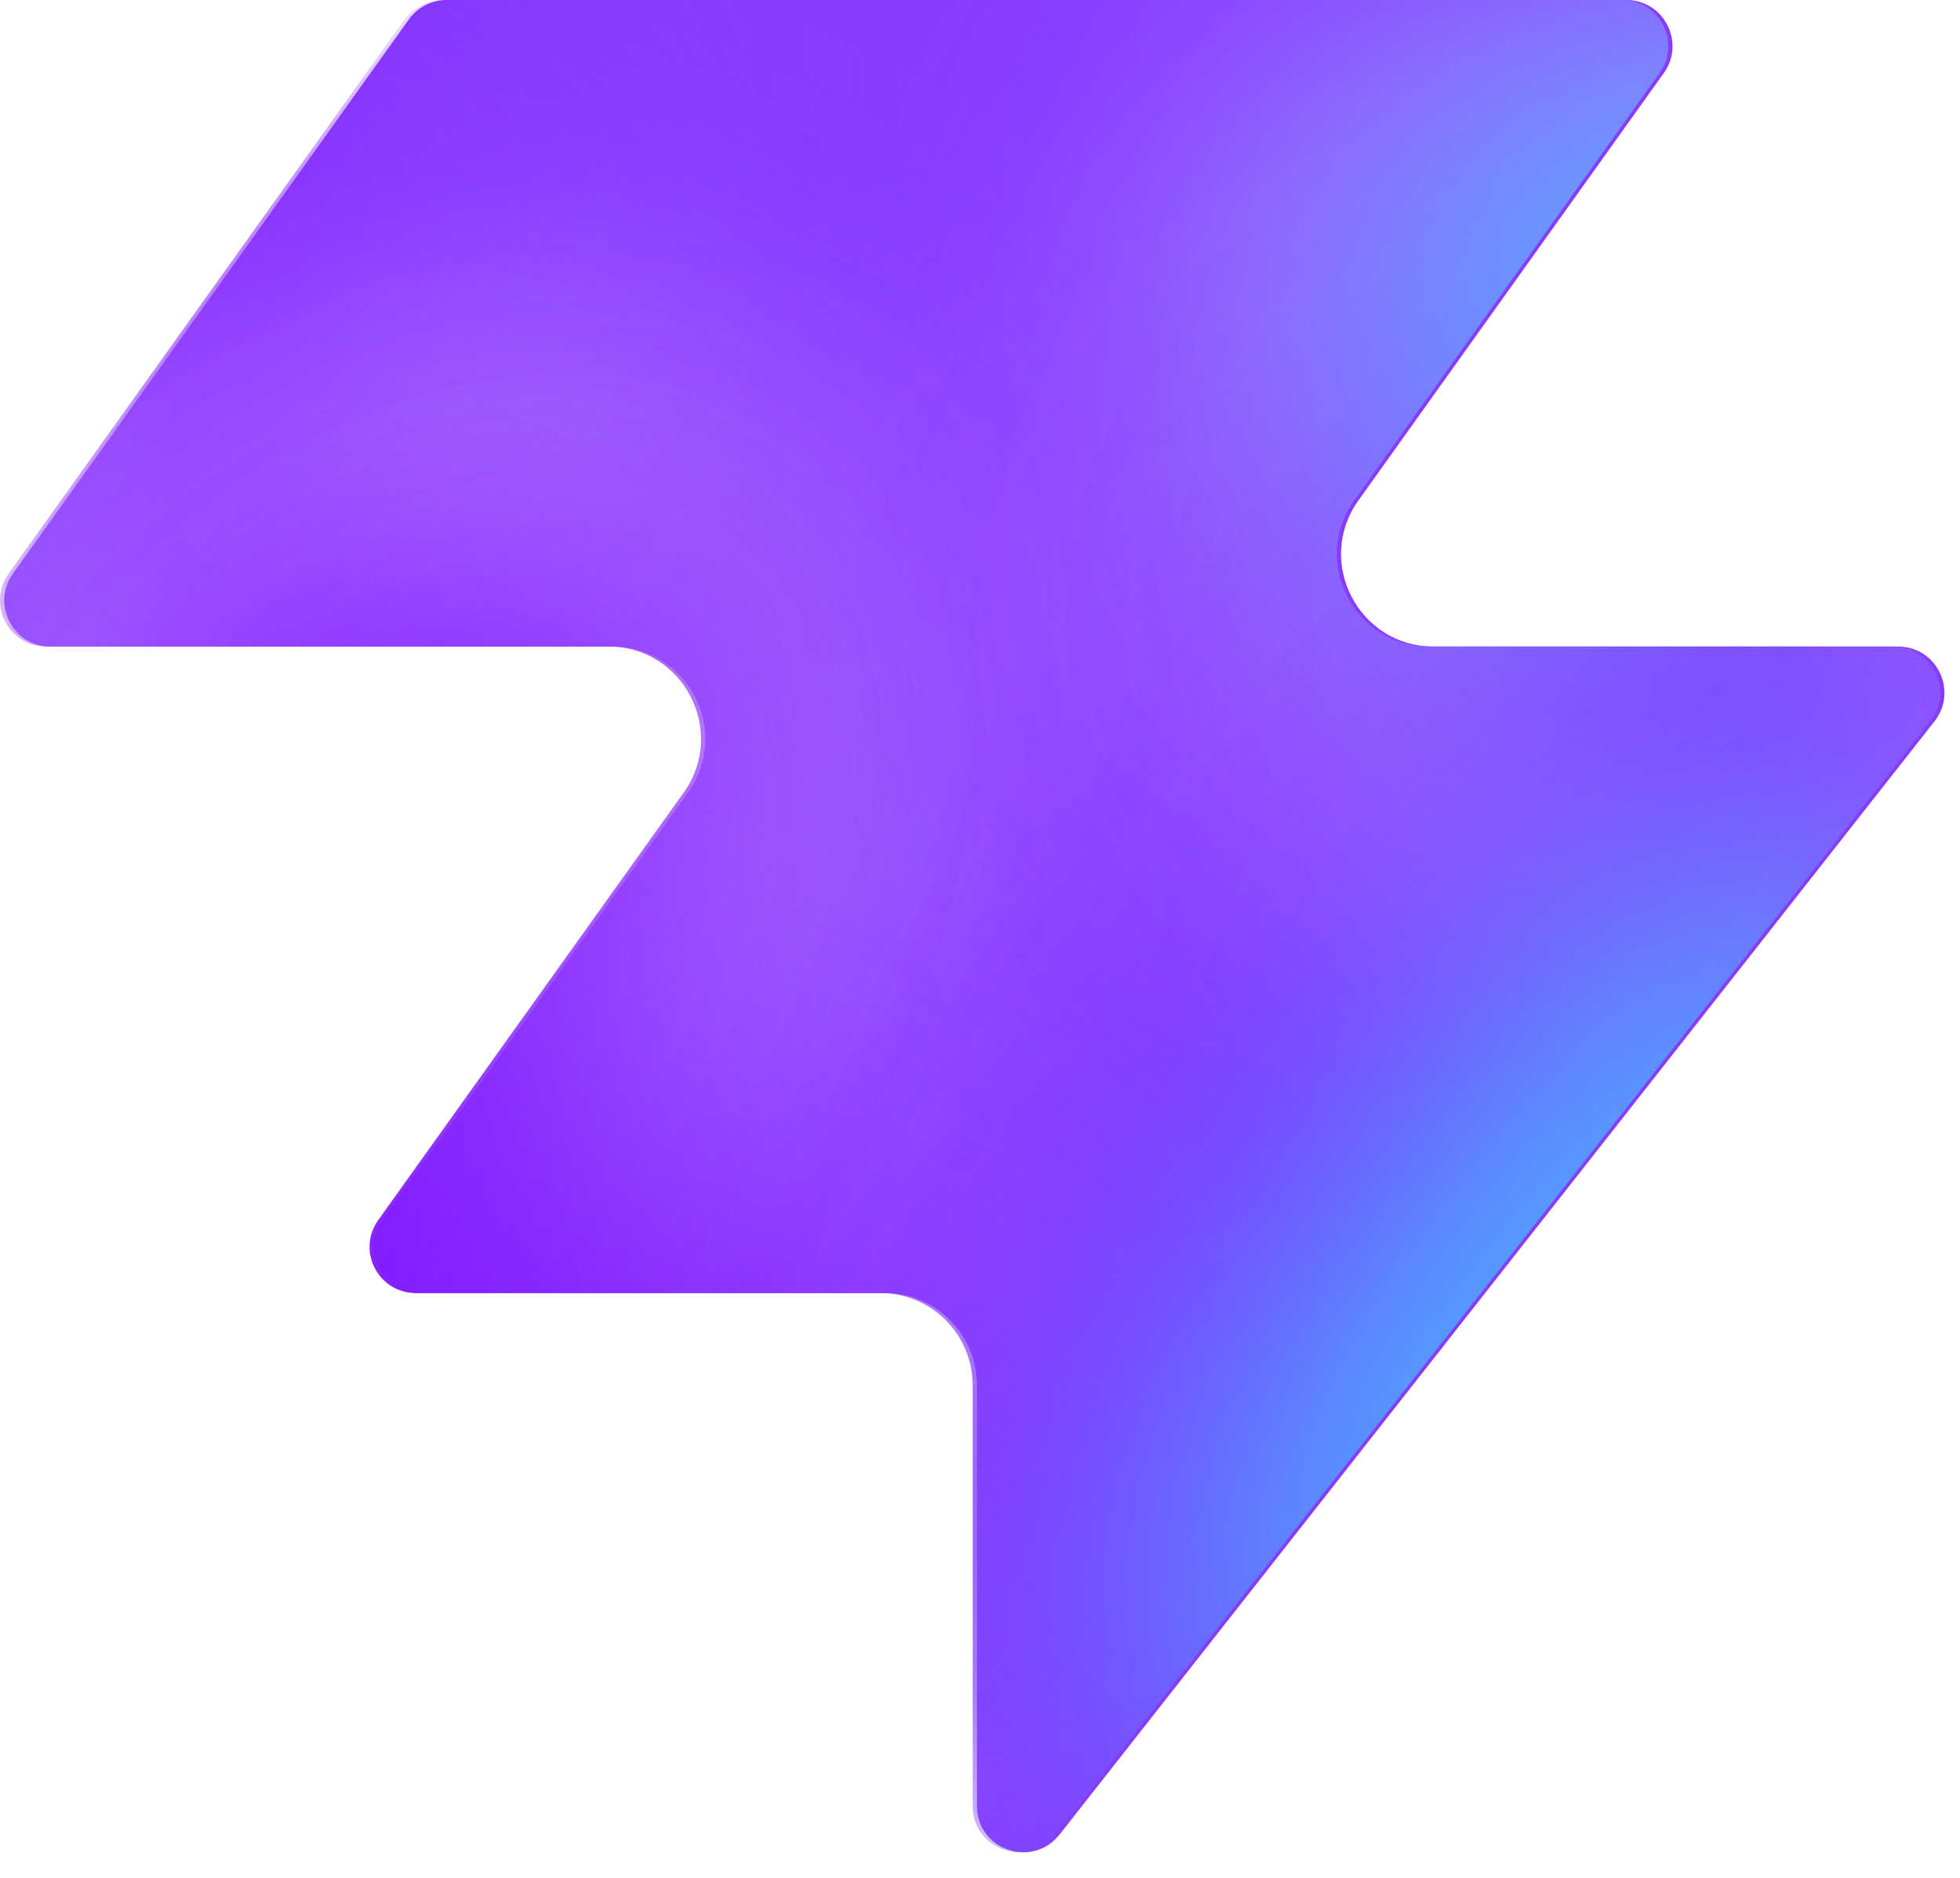
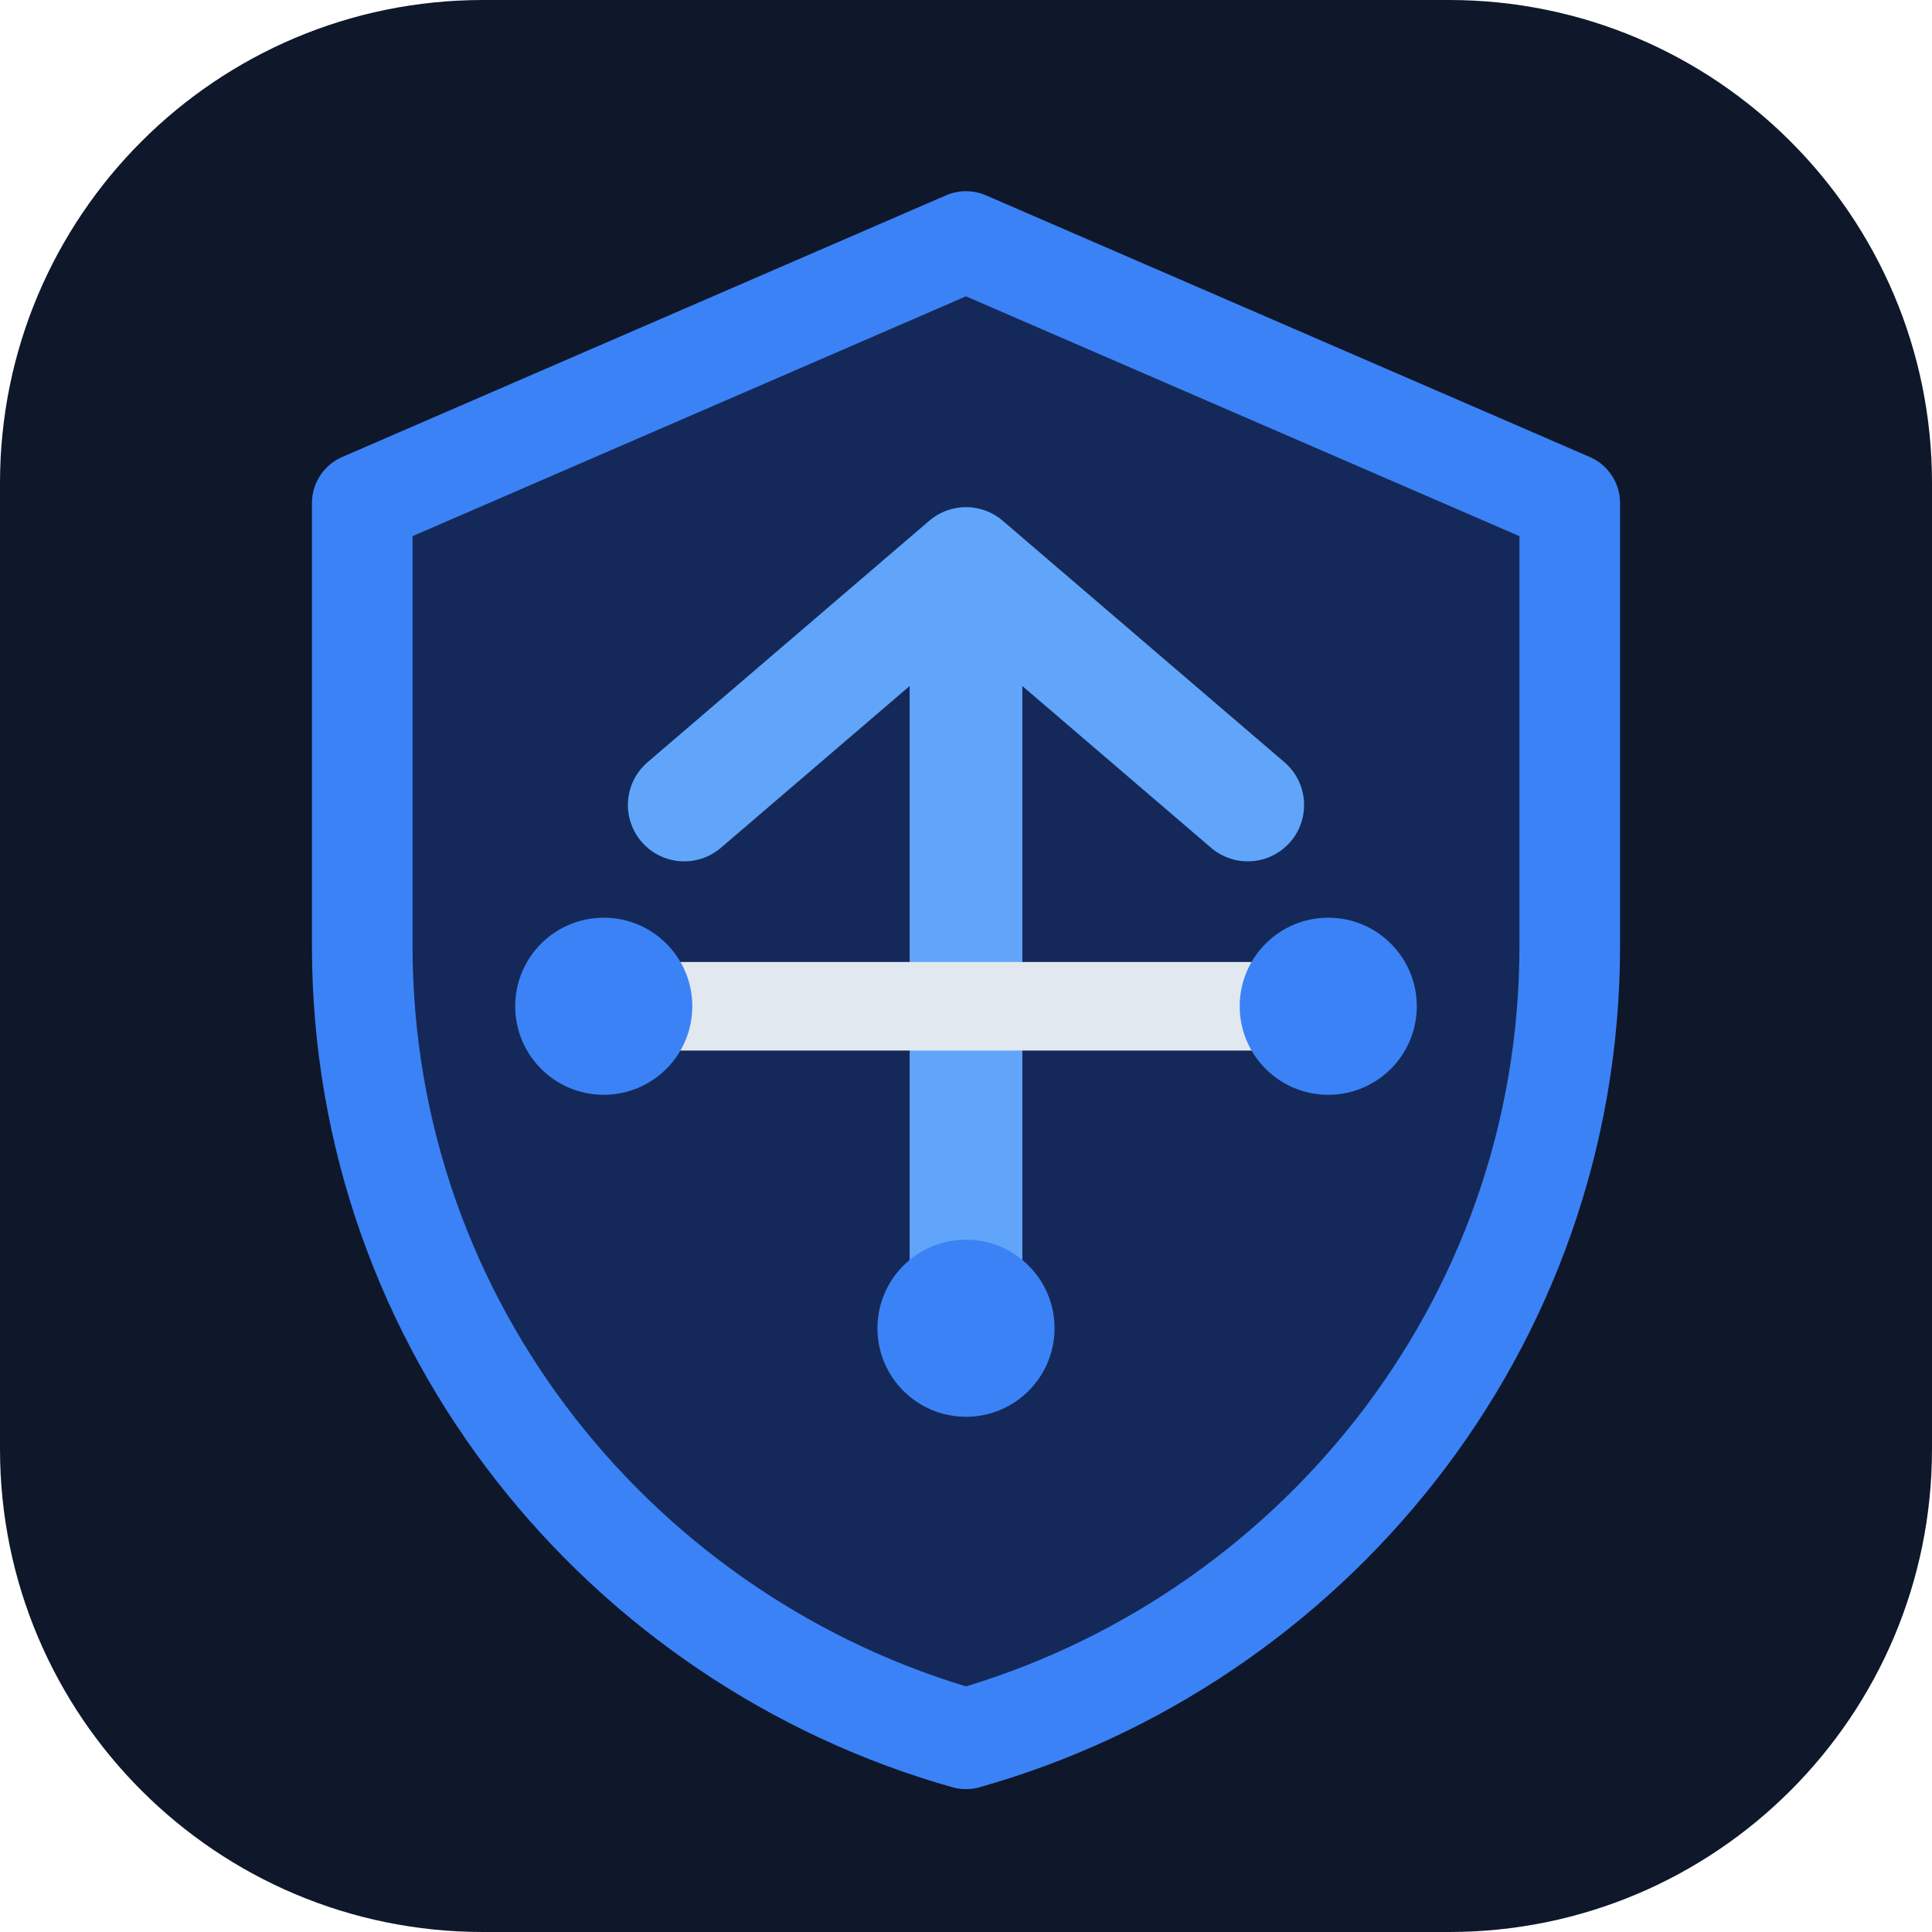
- <svg xmlns="http://www.w3.org/2000/svg" width="48" height="46" fill="none" viewBox="0 0 48 46">
-   <path fill="#863bff" d="M25.946 44.938c-.664.845-2.021.375-2.021-.698V33.937a2.26 2.26 0 0 0-2.262-2.262H10.287c-.92 0-1.456-1.04-.92-1.788l7.48-10.471c1.07-1.497 0-3.578-1.842-3.578H1.237c-.92 0-1.456-1.04-.92-1.788L10.013.474c.214-.297.556-.474.92-.474h28.894c.92 0 1.456 1.04.92 1.788l-7.48 10.471c-1.07 1.498 0 3.579 1.842 3.579h11.377c.943 0 1.473 1.088.89 1.83L25.947 44.94z" style="fill:#863bff;fill:color(display-p3 .525 .23 1);fill-opacity:1" />
-   <mask id="a" width="48" height="46" x="0" y="0" maskUnits="userSpaceOnUse" style="mask-type:alpha">
-     <path fill="#000" d="M25.842 44.938c-.664.844-2.021.375-2.021-.698V33.937a2.26 2.26 0 0 0-2.262-2.262H10.183c-.92 0-1.456-1.04-.92-1.788l7.48-10.471c1.07-1.498 0-3.579-1.842-3.579H1.133c-.92 0-1.456-1.04-.92-1.787L9.91.473c.214-.297.556-.474.92-.474h28.894c.92 0 1.456 1.04.92 1.788l-7.48 10.471c-1.07 1.498 0 3.578 1.842 3.578h11.377c.943 0 1.473 1.088.89 1.832L25.843 44.94z" style="fill:#000;fill-opacity:1" />
-   </mask>
-   <g mask="url(#a)">
-     <g filter="url(#b)">
-       <ellipse cx="5.508" cy="14.704" fill="#ede6ff" rx="5.508" ry="14.704" style="fill:#ede6ff;fill:color(display-p3 .927 .903 1);fill-opacity:1" transform="matrix(.00324 1 1 -.00324 -4.47 31.516)" />
-     </g>
-     <g filter="url(#c)">
-       <ellipse cx="10.399" cy="29.851" fill="#ede6ff" rx="10.399" ry="29.851" style="fill:#ede6ff;fill:color(display-p3 .927 .903 1);fill-opacity:1" transform="matrix(.00324 1 1 -.00324 -39.328 7.883)" />
-     </g>
-     <g filter="url(#d)">
-       <ellipse cx="5.508" cy="30.487" fill="#7e14ff" rx="5.508" ry="30.487" style="fill:#7e14ff;fill:color(display-p3 .492 .077 1);fill-opacity:1" transform="rotate(89.814 -25.913 -14.639)scale(1 -1)" />
-     </g>
-     <g filter="url(#e)">
-       <ellipse cx="5.508" cy="30.599" fill="#7e14ff" rx="5.508" ry="30.599" style="fill:#7e14ff;fill:color(display-p3 .492 .077 1);fill-opacity:1" transform="rotate(89.814 -32.644 -3.334)scale(1 -1)" />
-     </g>
-     <g filter="url(#f)">
-       <ellipse cx="5.508" cy="30.599" fill="#7e14ff" rx="5.508" ry="30.599" style="fill:#7e14ff;fill:color(display-p3 .492 .077 1);fill-opacity:1" transform="matrix(.00324 1 1 -.00324 -34.34 30.47)" />
-     </g>
-     <g filter="url(#g)">
-       <ellipse cx="14.072" cy="22.078" fill="#ede6ff" rx="14.072" ry="22.078" style="fill:#ede6ff;fill:color(display-p3 .927 .903 1);fill-opacity:1" transform="rotate(93.35 24.506 48.493)scale(-1 1)" />
-     </g>
-     <g filter="url(#h)">
-       <ellipse cx="3.47" cy="21.501" fill="#7e14ff" rx="3.47" ry="21.501" style="fill:#7e14ff;fill:color(display-p3 .492 .077 1);fill-opacity:1" transform="rotate(89.009 28.708 47.59)scale(-1 1)" />
-     </g>
-     <g filter="url(#i)">
-       <ellipse cx="3.47" cy="21.501" fill="#7e14ff" rx="3.47" ry="21.501" style="fill:#7e14ff;fill:color(display-p3 .492 .077 1);fill-opacity:1" transform="rotate(89.009 28.708 47.59)scale(-1 1)" />
-     </g>
-     <g filter="url(#j)">
-       <ellipse cx=".387" cy="8.972" fill="#7e14ff" rx="4.407" ry="29.108" style="fill:#7e14ff;fill:color(display-p3 .492 .077 1);fill-opacity:1" transform="rotate(39.51 .387 8.972)" />
-     </g>
-     <g filter="url(#k)">
-       <ellipse cx="47.523" cy="-6.092" fill="#7e14ff" rx="4.407" ry="29.108" style="fill:#7e14ff;fill:color(display-p3 .492 .077 1);fill-opacity:1" transform="rotate(37.892 47.523 -6.092)" />
-     </g>
-     <g filter="url(#l)">
-       <ellipse cx="41.412" cy="6.333" fill="#47bfff" rx="5.971" ry="9.665" style="fill:#47bfff;fill:color(display-p3 .28 .748 1);fill-opacity:1" transform="rotate(37.892 41.412 6.333)" />
-     </g>
-     <g filter="url(#m)">
-       <ellipse cx="-1.879" cy="38.332" fill="#7e14ff" rx="4.407" ry="29.108" style="fill:#7e14ff;fill:color(display-p3 .492 .077 1);fill-opacity:1" transform="rotate(37.892 -1.88 38.332)" />
-     </g>
-     <g filter="url(#n)">
-       <ellipse cx="-1.879" cy="38.332" fill="#7e14ff" rx="4.407" ry="29.108" style="fill:#7e14ff;fill:color(display-p3 .492 .077 1);fill-opacity:1" transform="rotate(37.892 -1.88 38.332)" />
-     </g>
-     <g filter="url(#o)">
-       <ellipse cx="35.651" cy="29.907" fill="#7e14ff" rx="4.407" ry="29.108" style="fill:#7e14ff;fill:color(display-p3 .492 .077 1);fill-opacity:1" transform="rotate(37.892 35.651 29.907)" />
-     </g>
-     <g filter="url(#p)">
-       <ellipse cx="38.418" cy="32.4" fill="#47bfff" rx="5.971" ry="15.297" style="fill:#47bfff;fill:color(display-p3 .28 .748 1);fill-opacity:1" transform="rotate(37.892 38.418 32.4)" />
-     </g>
-   </g>
-   <defs>
-     <filter id="b" width="60.045" height="41.654" x="-19.77" y="16.149" color-interpolation-filters="sRGB" filterUnits="userSpaceOnUse">
-       <feFlood flood-opacity="0" result="BackgroundImageFix" />
-       <feBlend in="SourceGraphic" in2="BackgroundImageFix" result="shape" />
-       <feGaussianBlur result="effect1_foregroundBlur_2002_17158" stdDeviation="7.659" />
-     </filter>
-     <filter id="c" width="90.34" height="51.437" x="-54.613" y="-7.533" color-interpolation-filters="sRGB" filterUnits="userSpaceOnUse">
-       <feFlood flood-opacity="0" result="BackgroundImageFix" />
-       <feBlend in="SourceGraphic" in2="BackgroundImageFix" result="shape" />
-       <feGaussianBlur result="effect1_foregroundBlur_2002_17158" stdDeviation="7.659" />
-     </filter>
-     <filter id="d" width="79.355" height="29.4" x="-49.64" y="2.03" color-interpolation-filters="sRGB" filterUnits="userSpaceOnUse">
-       <feFlood flood-opacity="0" result="BackgroundImageFix" />
-       <feBlend in="SourceGraphic" in2="BackgroundImageFix" result="shape" />
-       <feGaussianBlur result="effect1_foregroundBlur_2002_17158" stdDeviation="4.596" />
-     </filter>
-     <filter id="e" width="79.579" height="29.4" x="-45.045" y="20.029" color-interpolation-filters="sRGB" filterUnits="userSpaceOnUse">
-       <feFlood flood-opacity="0" result="BackgroundImageFix" />
-       <feBlend in="SourceGraphic" in2="BackgroundImageFix" result="shape" />
-       <feGaussianBlur result="effect1_foregroundBlur_2002_17158" stdDeviation="4.596" />
-     </filter>
-     <filter id="f" width="79.579" height="29.4" x="-43.513" y="21.178" color-interpolation-filters="sRGB" filterUnits="userSpaceOnUse">
-       <feFlood flood-opacity="0" result="BackgroundImageFix" />
-       <feBlend in="SourceGraphic" in2="BackgroundImageFix" result="shape" />
-       <feGaussianBlur result="effect1_foregroundBlur_2002_17158" stdDeviation="4.596" />
-     </filter>
-     <filter id="g" width="74.749" height="58.852" x="15.756" y="-17.901" color-interpolation-filters="sRGB" filterUnits="userSpaceOnUse">
-       <feFlood flood-opacity="0" result="BackgroundImageFix" />
-       <feBlend in="SourceGraphic" in2="BackgroundImageFix" result="shape" />
-       <feGaussianBlur result="effect1_foregroundBlur_2002_17158" stdDeviation="7.659" />
-     </filter>
-     <filter id="h" width="61.377" height="25.362" x="23.548" y="2.284" color-interpolation-filters="sRGB" filterUnits="userSpaceOnUse">
-       <feFlood flood-opacity="0" result="BackgroundImageFix" />
-       <feBlend in="SourceGraphic" in2="BackgroundImageFix" result="shape" />
-       <feGaussianBlur result="effect1_foregroundBlur_2002_17158" stdDeviation="4.596" />
-     </filter>
-     <filter id="i" width="61.377" height="25.362" x="23.548" y="2.284" color-interpolation-filters="sRGB" filterUnits="userSpaceOnUse">
-       <feFlood flood-opacity="0" result="BackgroundImageFix" />
-       <feBlend in="SourceGraphic" in2="BackgroundImageFix" result="shape" />
-       <feGaussianBlur result="effect1_foregroundBlur_2002_17158" stdDeviation="4.596" />
-     </filter>
-     <filter id="j" width="56.045" height="63.649" x="-27.636" y="-22.853" color-interpolation-filters="sRGB" filterUnits="userSpaceOnUse">
-       <feFlood flood-opacity="0" result="BackgroundImageFix" />
-       <feBlend in="SourceGraphic" in2="BackgroundImageFix" result="shape" />
-       <feGaussianBlur result="effect1_foregroundBlur_2002_17158" stdDeviation="4.596" />
-     </filter>
-     <filter id="k" width="54.814" height="64.646" x="20.116" y="-38.415" color-interpolation-filters="sRGB" filterUnits="userSpaceOnUse">
-       <feFlood flood-opacity="0" result="BackgroundImageFix" />
-       <feBlend in="SourceGraphic" in2="BackgroundImageFix" result="shape" />
-       <feGaussianBlur result="effect1_foregroundBlur_2002_17158" stdDeviation="4.596" />
-     </filter>
-     <filter id="l" width="33.541" height="35.313" x="24.641" y="-11.323" color-interpolation-filters="sRGB" filterUnits="userSpaceOnUse">
-       <feFlood flood-opacity="0" result="BackgroundImageFix" />
-       <feBlend in="SourceGraphic" in2="BackgroundImageFix" result="shape" />
-       <feGaussianBlur result="effect1_foregroundBlur_2002_17158" stdDeviation="4.596" />
-     </filter>
-     <filter id="m" width="54.814" height="64.646" x="-29.286" y="6.009" color-interpolation-filters="sRGB" filterUnits="userSpaceOnUse">
-       <feFlood flood-opacity="0" result="BackgroundImageFix" />
-       <feBlend in="SourceGraphic" in2="BackgroundImageFix" result="shape" />
-       <feGaussianBlur result="effect1_foregroundBlur_2002_17158" stdDeviation="4.596" />
-     </filter>
-     <filter id="n" width="54.814" height="64.646" x="-29.286" y="6.009" color-interpolation-filters="sRGB" filterUnits="userSpaceOnUse">
-       <feFlood flood-opacity="0" result="BackgroundImageFix" />
-       <feBlend in="SourceGraphic" in2="BackgroundImageFix" result="shape" />
-       <feGaussianBlur result="effect1_foregroundBlur_2002_17158" stdDeviation="4.596" />
-     </filter>
-     <filter id="o" width="54.814" height="64.646" x="8.244" y="-2.416" color-interpolation-filters="sRGB" filterUnits="userSpaceOnUse">
-       <feFlood flood-opacity="0" result="BackgroundImageFix" />
-       <feBlend in="SourceGraphic" in2="BackgroundImageFix" result="shape" />
-       <feGaussianBlur result="effect1_foregroundBlur_2002_17158" stdDeviation="4.596" />
-     </filter>
-     <filter id="p" width="39.409" height="43.623" x="18.713" y="10.588" color-interpolation-filters="sRGB" filterUnits="userSpaceOnUse">
-       <feFlood flood-opacity="0" result="BackgroundImageFix" />
-       <feBlend in="SourceGraphic" in2="BackgroundImageFix" result="shape" />
-       <feGaussianBlur result="effect1_foregroundBlur_2002_17158" stdDeviation="4.596" />
-     </filter>
-   </defs>
+ <svg xmlns="http://www.w3.org/2000/svg" width="48" height="48" viewBox="0 0 48 48" fill="none">
+   <rect width="48" height="48" rx="12" fill="#0f172a" />
+   <path d="M24 6L9 12.5V23.5C9 33 15.5 40.8 24 43.2C32.5 40.8 39 33 39 23.5V12.5L24 6Z" fill="#2563eb" fill-opacity="0.25" stroke="#3b82f6" stroke-width="2.5" stroke-linejoin="round" />
+   <path d="M24 14V32M17 20L24 14L31 20" stroke="#60a5fa" stroke-width="2.8" stroke-linecap="round" stroke-linejoin="round" />
+   <path d="M15 25H33" stroke="#e2e8f0" stroke-width="2.2" stroke-linecap="round" />
+   <circle cx="15" cy="25" r="2.2" fill="#3b82f6" />
+   <circle cx="33" cy="25" r="2.2" fill="#3b82f6" />
+   <circle cx="24" cy="33" r="2.2" fill="#3b82f6" />
</svg>
